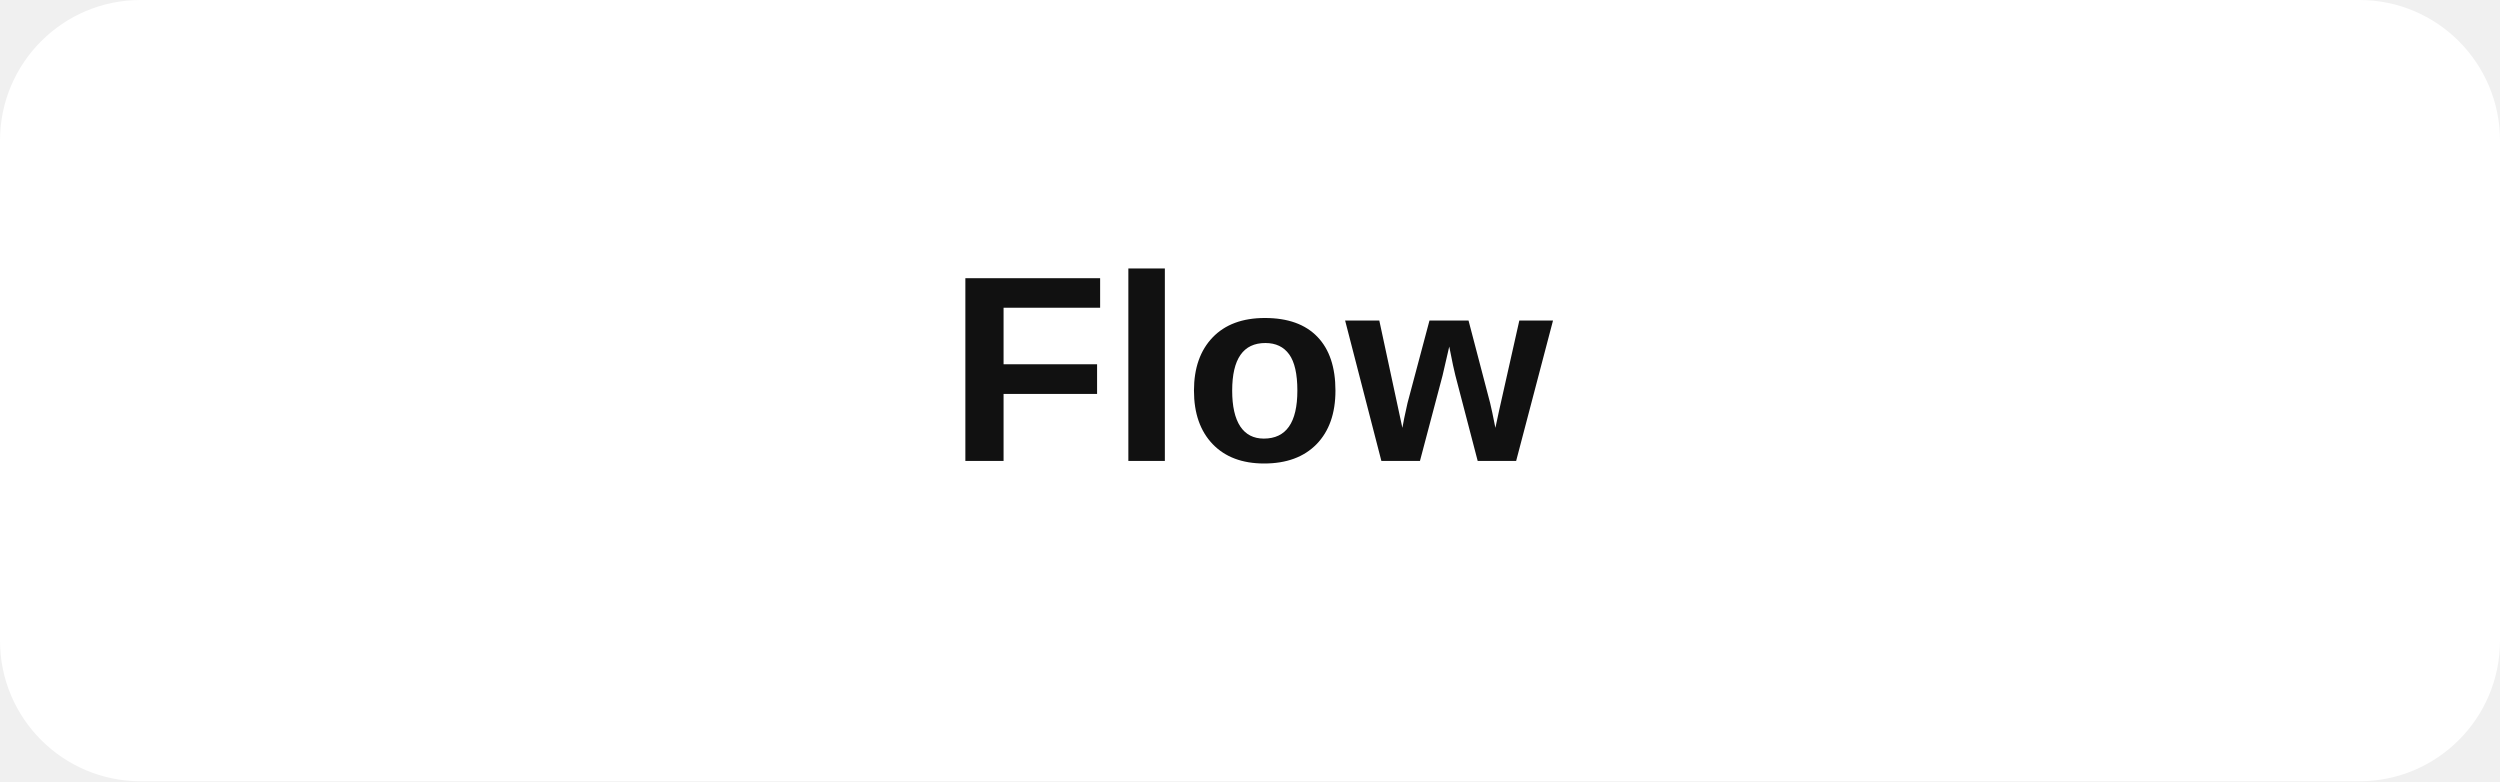
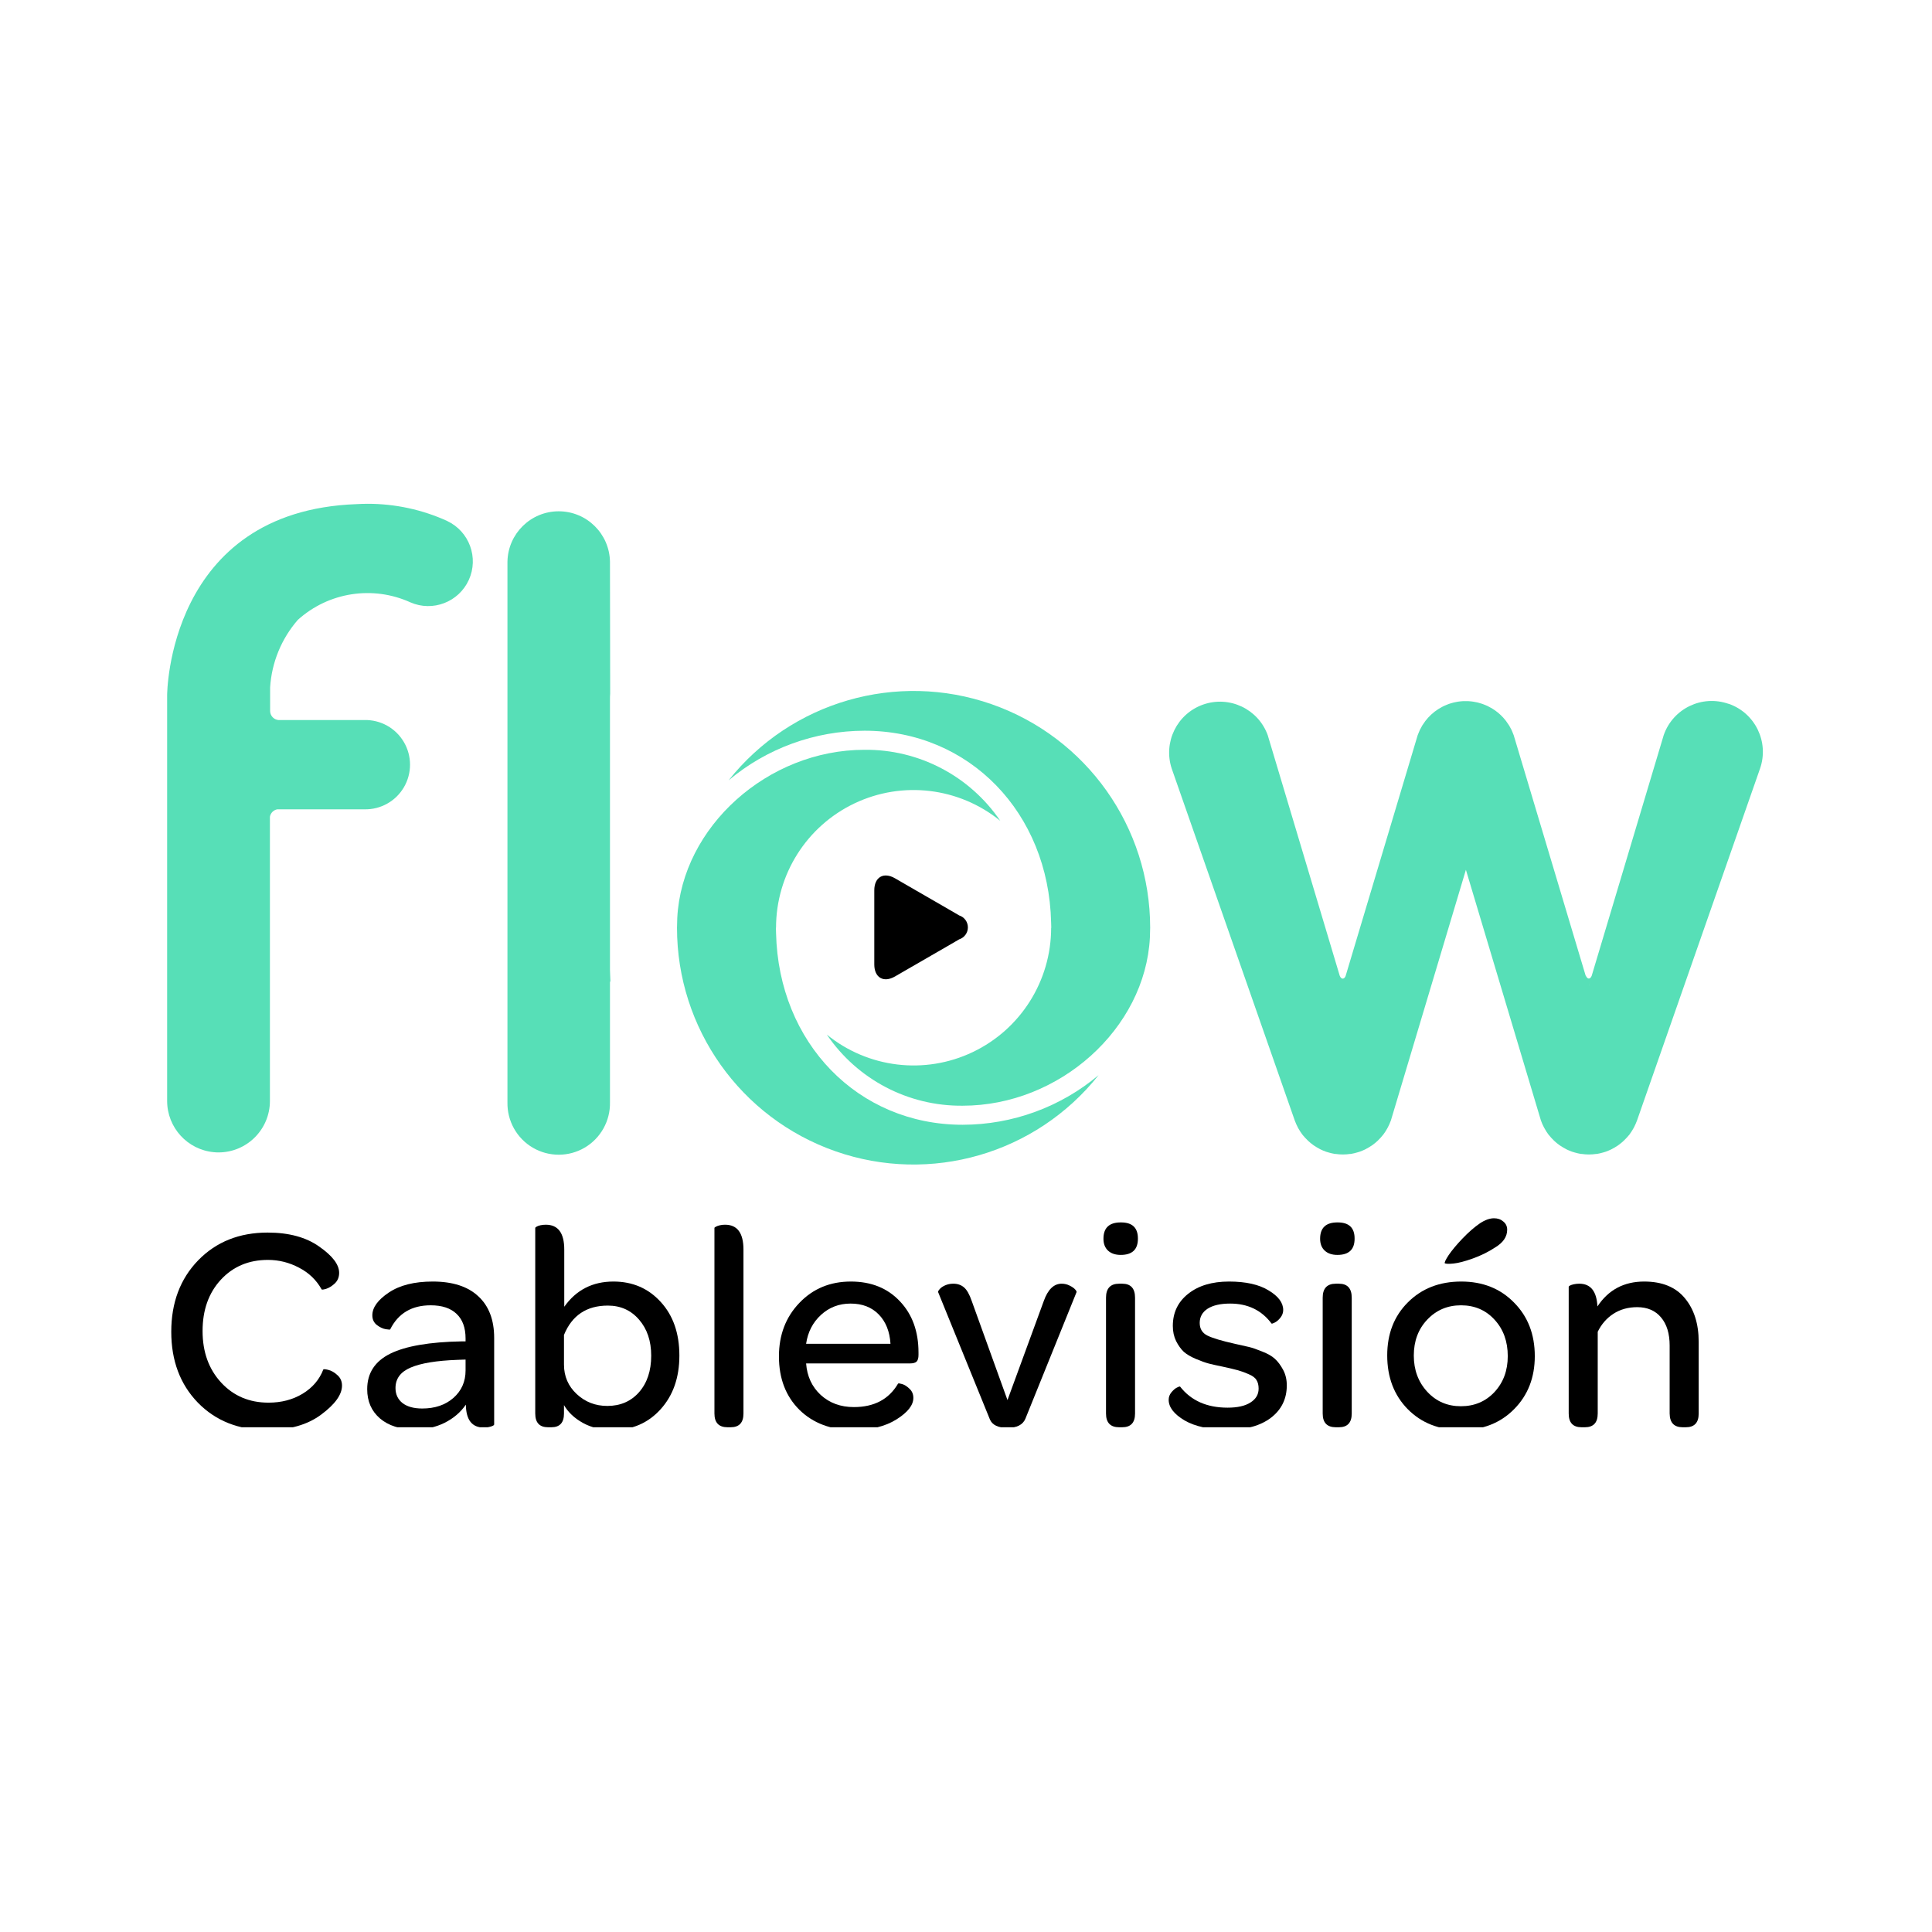
- <svg xmlns="http://www.w3.org/2000/svg" viewBox="0 0 320 100" role="img" aria-label="Flow">
-   <rect width="320" height="100" rx="18" fill="white" />
-   <text x="160" y="59" text-anchor="middle" font-family="Arial,Helvetica,sans-serif" font-size="34" font-weight="800" fill="#111111">Flow</text>
+ <svg xmlns="http://www.w3.org/2000/svg" width="500" zoomAndPan="magnify" viewBox="0 0 375 375" height="500" preserveAspectRatio="xMidYMid meet" version="1.0">
+   <defs>
+     <clipPath id="044899ab49">
+       <path d="M 33 239 L 67 239 L 67 277.035 L 33 277.035 Z M 33 239 " clip-rule="nonzero" />
+     </clipPath>
+     <clipPath id="662b312a61">
+       <path d="M 71 248 L 96 248 L 96 277.035 L 71 277.035 Z M 71 248 " clip-rule="nonzero" />
+     </clipPath>
+     <clipPath id="32e5e00ac8">
+       <path d="M 103 237 L 132 237 L 132 277.035 L 103 277.035 Z M 103 237 " clip-rule="nonzero" />
+     </clipPath>
+     <clipPath id="68c8f8c251">
+       <path d="M 138 237 L 145 237 L 145 277.035 L 138 277.035 Z M 138 237 " clip-rule="nonzero" />
+     </clipPath>
+     <clipPath id="2fa76d204b">
+       <path d="M 151 248 L 179 248 L 179 277.035 L 151 277.035 Z M 151 248 " clip-rule="nonzero" />
+     </clipPath>
+     <clipPath id="5845535e1d">
+       <path d="M 182 249 L 209 249 L 209 277.035 L 182 277.035 Z M 182 249 " clip-rule="nonzero" />
+     </clipPath>
+     <clipPath id="67c678d8cb">
+       <path d="M 214 237 L 221 237 L 221 277.035 L 214 277.035 Z M 214 237 " clip-rule="nonzero" />
+     </clipPath>
+     <clipPath id="96ae5de138">
+       <path d="M 226 248 L 250 248 L 250 277.035 L 226 277.035 Z M 226 248 " clip-rule="nonzero" />
+     </clipPath>
+     <clipPath id="3b04a96241">
+       <path d="M 256 237 L 263 237 L 263 277.035 L 256 277.035 Z M 256 237 " clip-rule="nonzero" />
+     </clipPath>
+     <clipPath id="b4d1357e32">
+       <path d="M 269 236 L 298 236 L 298 277.035 L 269 277.035 Z M 269 236 " clip-rule="nonzero" />
+     </clipPath>
+     <clipPath id="ad5d7f931b">
+       <path d="M 304 248 L 330 248 L 330 277.035 L 304 277.035 Z M 304 248 " clip-rule="nonzero" />
+     </clipPath>
+     <clipPath id="cd2e537392">
+       <path d="M 32.441 97.785 L 92 97.785 L 92 224 L 32.441 224 Z M 32.441 97.785 " clip-rule="nonzero" />
+     </clipPath>
+     <clipPath id="dff1b16441">
+       <path d="M 226 136 L 342.191 136 L 342.191 225 L 226 225 Z M 226 136 " clip-rule="nonzero" />
+     </clipPath>
+   </defs>
+   <rect x="-37.5" width="450" fill="#ffffff" y="-37.5" height="450" fill-opacity="1" />
+   <rect x="-37.5" width="450" fill="#ffffff" y="-37.5" height="450" fill-opacity="1" />
+   <g clip-path="url(#044899ab49)">
+     <path fill="#000000" d="M 33.242 258.496 C 33.242 252.848 34.98 248.227 38.461 244.633 C 41.957 241.039 46.453 239.242 51.949 239.242 C 56.074 239.242 59.418 240.148 61.969 241.965 C 64.543 243.762 65.828 245.457 65.828 247.051 C 65.828 247.883 65.551 248.57 64.996 249.105 C 64.441 249.625 63.875 249.977 63.301 250.164 C 62.746 250.328 62.449 250.355 62.414 250.246 C 61.395 248.43 59.934 247.031 58.027 246.051 C 56.141 245.051 54.133 244.547 52.004 244.547 C 48.285 244.547 45.242 245.828 42.875 248.383 C 40.504 250.941 39.32 254.266 39.32 258.359 C 39.32 262.418 40.523 265.75 42.93 268.363 C 45.336 270.957 48.398 272.254 52.117 272.254 C 54.613 272.254 56.816 271.68 58.723 270.531 C 60.648 269.363 61.988 267.797 62.746 265.836 C 62.785 265.723 63.109 265.742 63.719 265.891 C 64.328 266.039 64.922 266.379 65.496 266.918 C 66.086 267.438 66.383 268.113 66.383 268.945 C 66.383 270.688 65.043 272.559 62.359 274.559 C 59.691 276.559 56.168 277.562 51.781 277.562 C 46.324 277.562 41.863 275.789 38.406 272.254 C 34.965 268.695 33.242 264.113 33.242 258.496 Z M 33.242 258.496 " fill-opacity="1" fill-rule="evenodd" />
+   </g>
+   <g clip-path="url(#662b312a61)">
+     <path fill="#000000" d="M 71.273 269.641 C 71.273 266.531 72.762 264.23 75.738 262.75 C 78.738 261.27 83.363 260.473 89.617 260.359 L 90.367 260.359 L 90.367 259.805 C 90.367 257.711 89.785 256.117 88.621 255.023 C 87.473 253.914 85.797 253.359 83.594 253.359 C 79.914 253.359 77.297 254.914 75.738 258.027 C 75.738 258.098 75.453 258.09 74.879 257.996 C 74.324 257.906 73.75 257.637 73.16 257.191 C 72.566 256.73 72.27 256.102 72.27 255.301 C 72.27 253.785 73.336 252.312 75.461 250.887 C 77.59 249.457 80.43 248.746 83.984 248.746 C 87.852 248.746 90.805 249.699 92.84 251.609 C 94.891 253.496 95.918 256.191 95.918 259.695 L 95.918 276.477 C 95.918 276.625 95.699 276.766 95.254 276.895 C 94.828 277.023 94.375 277.09 93.895 277.09 C 91.617 277.09 90.461 275.605 90.422 272.641 C 89.406 274.125 88.027 275.301 86.285 276.172 C 84.566 277.023 82.66 277.449 80.57 277.449 C 77.684 277.449 75.406 276.738 73.742 275.309 C 72.094 273.883 71.273 271.992 71.273 269.641 Z M 76.766 269.418 C 76.766 270.641 77.223 271.613 78.129 272.336 C 79.051 273.039 80.328 273.391 81.957 273.391 C 84.418 273.391 86.438 272.707 88.008 271.336 C 89.582 269.945 90.367 268.168 90.367 266 L 90.367 263.891 L 88.812 263.945 C 84.723 264.094 81.688 264.594 79.707 265.445 C 77.746 266.277 76.766 267.602 76.766 269.418 Z M 76.766 269.418 " fill-opacity="1" fill-rule="evenodd" />
+   </g>
+   <g clip-path="url(#32e5e00ac8)">
+     <path fill="#000000" d="M 103.891 274.363 L 103.891 238.355 C 103.891 238.277 103.973 238.195 104.137 238.102 C 104.305 237.992 104.555 237.898 104.887 237.824 C 105.238 237.75 105.59 237.715 105.941 237.715 C 108.328 237.715 109.523 239.324 109.523 242.547 L 109.523 253.637 C 111.836 250.375 115.02 248.746 119.07 248.746 C 122.789 248.746 125.852 250.07 128.258 252.719 C 130.664 255.348 131.867 258.812 131.867 263.113 C 131.867 267.391 130.645 270.871 128.203 273.559 C 125.781 276.227 122.68 277.562 118.906 277.562 C 116.738 277.562 114.824 277.109 113.16 276.199 C 111.492 275.273 110.262 274.113 109.469 272.727 L 109.469 274.363 C 109.469 276.145 108.652 277.031 107.023 277.031 L 106.387 277.031 C 104.723 277.031 103.891 276.145 103.891 274.363 Z M 109.469 264.863 C 109.469 267.141 110.289 269.047 111.938 270.586 C 113.586 272.121 115.562 272.891 117.879 272.891 C 120.414 272.891 122.469 272.004 124.039 270.223 C 125.613 268.43 126.398 266.066 126.398 263.141 C 126.398 260.285 125.613 257.953 124.039 256.137 C 122.469 254.32 120.449 253.414 117.988 253.414 C 113.863 253.414 111.02 255.312 109.469 259.109 Z M 109.469 264.863 " fill-opacity="1" fill-rule="evenodd" />
+   </g>
+   <g clip-path="url(#68c8f8c251)">
+     <path fill="#000000" d="M 138.672 274.363 L 138.672 238.355 C 138.672 238.277 138.762 238.195 138.949 238.102 C 139.152 237.992 139.41 237.898 139.727 237.824 C 140.039 237.75 140.371 237.715 140.727 237.715 C 143.113 237.715 144.305 239.324 144.305 242.547 L 144.305 274.363 C 144.305 276.145 143.473 277.031 141.809 277.031 L 141.223 277.031 C 139.523 277.031 138.672 276.145 138.672 274.363 Z M 138.672 274.363 " fill-opacity="1" fill-rule="evenodd" />
+   </g>
+   <g clip-path="url(#2fa76d204b)">
+     <path fill="#000000" d="M 151.191 263.277 C 151.191 259.109 152.516 255.645 155.164 252.887 C 157.805 250.125 161.137 248.746 165.152 248.746 C 169.094 248.746 172.27 250.023 174.672 252.582 C 177.078 255.117 178.281 258.434 178.281 262.527 L 178.281 262.973 C 178.281 263.582 178.164 264.02 177.922 264.277 C 177.68 264.52 177.234 264.641 176.59 264.641 L 156.465 264.641 C 156.652 267.141 157.598 269.18 159.297 270.754 C 161.02 272.328 163.164 273.113 165.738 273.113 C 169.68 273.113 172.535 271.598 174.312 268.559 C 174.387 268.484 174.645 268.512 175.09 268.641 C 175.555 268.77 176.035 269.074 176.535 269.559 C 177.031 270.02 177.281 270.613 177.281 271.336 C 177.281 272.746 176.191 274.133 174.008 275.504 C 171.824 276.875 169.031 277.562 165.625 277.562 C 161.312 277.562 157.824 276.254 155.164 273.645 C 152.516 271.012 151.191 267.559 151.191 263.277 Z M 156.465 260.832 L 172.844 260.832 C 172.695 258.441 171.938 256.543 170.566 255.137 C 169.195 253.73 167.375 253.023 165.098 253.023 C 162.859 253.023 160.945 253.758 159.352 255.219 C 157.762 256.684 156.797 258.555 156.465 260.832 Z M 156.465 260.832 " fill-opacity="1" fill-rule="evenodd" />
+   </g>
+   <g clip-path="url(#5845535e1d)">
+     <path fill="#000000" d="M 182.09 250.801 C 182.051 250.691 182.145 250.504 182.367 250.246 C 182.59 249.969 182.941 249.719 183.422 249.496 C 183.922 249.273 184.457 249.164 185.031 249.164 C 185.863 249.164 186.559 249.402 187.113 249.883 C 187.668 250.348 188.168 251.227 188.613 252.523 L 195.551 271.754 L 202.598 252.523 C 203.395 250.281 204.555 249.164 206.07 249.164 C 206.605 249.164 207.117 249.281 207.598 249.523 C 208.094 249.766 208.457 250.016 208.68 250.273 C 208.902 250.516 208.992 250.691 208.957 250.801 L 199.02 275.395 C 198.52 276.559 197.363 277.145 195.551 277.145 C 193.738 277.145 192.602 276.598 192.137 275.504 Z M 182.09 250.801 " fill-opacity="1" fill-rule="evenodd" />
+   </g>
+   <g clip-path="url(#67c678d8cb)">
+     <path fill="#000000" d="M 214.18 240.438 C 214.18 238.305 215.316 237.25 217.594 237.27 C 219.793 237.27 220.887 238.324 220.867 240.438 C 220.867 242.527 219.758 243.578 217.535 243.578 C 216.48 243.578 215.66 243.297 215.066 242.742 C 214.477 242.188 214.18 241.418 214.18 240.438 Z M 214.676 274.363 L 214.676 251.887 C 214.676 250.07 215.531 249.164 217.23 249.164 L 217.812 249.164 C 219.48 249.164 220.312 250.07 220.312 251.887 L 220.312 274.363 C 220.312 276.145 219.48 277.031 217.812 277.031 L 217.23 277.031 C 215.531 277.031 214.676 276.145 214.676 274.363 Z M 214.676 274.363 " fill-opacity="1" fill-rule="evenodd" />
+   </g>
+   <g clip-path="url(#96ae5de138)">
+     <path fill="#000000" d="M 226.84 271.699 C 226.84 271.16 227.016 270.68 227.367 270.254 C 227.738 269.809 228.086 269.504 228.422 269.336 C 228.773 269.148 228.984 269.086 229.059 269.141 C 231.188 271.863 234.258 273.227 238.273 273.227 C 240.199 273.227 241.68 272.891 242.715 272.223 C 243.77 271.559 244.297 270.66 244.297 269.531 C 244.297 268.844 244.156 268.289 243.879 267.863 C 243.621 267.418 243.113 267.039 242.355 266.723 C 241.594 266.391 240.91 266.141 240.301 265.973 C 239.707 265.805 238.691 265.566 237.246 265.25 C 236.156 265.027 235.285 264.836 234.637 264.668 C 233.992 264.5 233.156 264.203 232.141 263.777 C 231.141 263.352 230.355 262.891 229.781 262.391 C 229.227 261.871 228.727 261.176 228.281 260.305 C 227.855 259.434 227.645 258.453 227.645 257.359 C 227.645 254.785 228.633 252.707 230.613 251.133 C 232.613 249.539 235.258 248.746 238.551 248.746 C 241.809 248.746 244.371 249.32 246.238 250.469 C 248.129 251.598 249.07 252.867 249.07 254.273 C 249.07 254.812 248.887 255.312 248.516 255.777 C 248.164 256.219 247.793 256.535 247.406 256.719 C 247.035 256.906 246.832 256.961 246.797 256.887 C 244.871 254.312 242.199 253.023 238.773 253.023 C 236.887 253.023 235.426 253.359 234.387 254.027 C 233.371 254.691 232.863 255.609 232.863 256.777 C 232.863 257.906 233.352 258.723 234.332 259.223 C 235.332 259.719 237.117 260.258 239.691 260.832 C 240.855 261.094 241.762 261.297 242.41 261.445 C 243.059 261.594 243.918 261.891 244.992 262.332 C 246.082 262.758 246.906 263.23 247.461 263.75 C 248.035 264.27 248.562 264.973 249.043 265.863 C 249.523 266.75 249.766 267.762 249.766 268.891 C 249.766 271.504 248.746 273.598 246.711 275.172 C 244.676 276.727 241.902 277.504 238.387 277.504 C 234.812 277.504 231.992 276.902 229.918 275.699 C 227.867 274.477 226.84 273.145 226.84 271.699 Z M 226.84 271.699 " fill-opacity="1" fill-rule="evenodd" />
+   </g>
+   <g clip-path="url(#3b04a96241)">
+     <path fill="#000000" d="M 256.234 240.438 C 256.234 238.305 257.375 237.25 259.648 237.27 C 261.852 237.27 262.945 238.324 262.926 240.438 C 262.926 242.527 261.816 243.578 259.594 243.578 C 258.539 243.578 257.715 243.297 257.125 242.742 C 256.531 242.188 256.234 241.418 256.234 240.438 Z M 256.734 274.363 L 256.734 251.887 C 256.734 250.07 257.586 249.164 259.289 249.164 L 259.871 249.164 C 261.539 249.164 262.371 250.07 262.371 251.887 L 262.371 274.363 C 262.371 276.145 261.539 277.031 259.871 277.031 L 259.289 277.031 C 257.586 277.031 256.734 276.145 256.734 274.363 Z M 256.734 274.363 " fill-opacity="1" fill-rule="evenodd" />
+   </g>
+   <g clip-path="url(#b4d1357e32)">
+     <path fill="#000000" d="M 269.258 263.086 C 269.258 258.879 270.598 255.441 273.281 252.773 C 275.965 250.09 279.418 248.746 283.633 248.746 C 287.797 248.746 291.211 250.105 293.875 252.828 C 296.562 255.535 297.902 259 297.902 263.223 C 297.902 267.391 296.562 270.828 293.875 273.531 C 291.211 276.219 287.781 277.562 283.578 277.562 C 279.34 277.562 275.891 276.207 273.227 273.504 C 270.578 270.797 269.258 267.324 269.258 263.086 Z M 277.031 256.137 C 275.289 257.969 274.418 260.297 274.418 263.113 C 274.418 265.906 275.289 268.254 277.031 270.141 C 278.766 272.012 280.941 272.949 283.551 272.949 C 286.18 272.949 288.352 272.031 290.074 270.199 C 291.797 268.344 292.656 266.02 292.656 263.223 C 292.656 260.371 291.805 258.016 290.102 256.164 C 288.398 254.293 286.227 253.359 283.578 253.359 C 280.969 253.359 278.785 254.285 277.031 256.137 Z M 280.441 245.215 C 280.332 245.07 280.582 244.531 281.191 243.605 C 281.82 242.68 282.711 241.613 283.855 240.41 C 285.023 239.188 286.16 238.195 287.27 237.434 C 288.254 236.789 289.156 236.465 289.992 236.465 C 290.715 236.465 291.312 236.676 291.797 237.102 C 292.297 237.508 292.543 238.039 292.543 238.688 C 292.543 240.059 291.75 241.215 290.156 242.16 C 288.898 242.992 287.473 243.695 285.883 244.27 C 284.312 244.828 283.082 245.152 282.191 245.242 C 281.32 245.336 280.738 245.328 280.441 245.215 Z M 280.441 245.215 " fill-opacity="1" fill-rule="evenodd" />
+   </g>
+   <g clip-path="url(#ad5d7f931b)">
+     <path fill="#000000" d="M 304.484 274.363 L 304.484 249.773 C 304.484 249.699 304.566 249.617 304.734 249.523 C 304.898 249.43 305.152 249.348 305.48 249.273 C 305.836 249.199 306.188 249.164 306.539 249.164 C 308.742 249.164 309.914 250.637 310.062 253.578 C 312.191 250.355 315.215 248.746 319.137 248.746 C 322.617 248.746 325.246 249.82 327.023 251.969 C 328.816 254.117 329.715 256.949 329.715 260.473 L 329.715 274.363 C 329.715 276.145 328.883 277.031 327.215 277.031 L 326.605 277.031 C 324.941 277.031 324.098 276.145 324.078 274.363 L 324.078 261.168 C 324.078 258.852 323.523 257.035 322.414 255.719 C 321.305 254.387 319.758 253.719 317.777 253.719 C 316.039 253.719 314.504 254.145 313.172 254.996 C 311.855 255.852 310.84 257.016 310.117 258.496 L 310.117 274.363 C 310.117 276.145 309.285 277.031 307.621 277.031 L 306.98 277.031 C 305.316 277.031 304.484 276.145 304.484 274.363 Z M 304.484 274.363 " fill-opacity="1" fill-rule="evenodd" />
+   </g>
+   <g clip-path="url(#cd2e537392)">
+     <path fill="#57dfb7" d="M 86.855 101.145 C 81.98 98.918 76.68 97.777 71.324 97.785 C 70.617 97.785 69.902 97.816 69.195 97.852 C 32.473 99.199 32.441 134.941 32.441 134.941 L 32.441 213.703 C 32.453 218.871 36.391 223.176 41.531 223.641 C 41.828 223.672 42.125 223.684 42.422 223.684 C 47.926 223.676 52.387 219.211 52.391 213.699 L 52.391 158.527 C 52.52 157.797 53.09 157.223 53.82 157.09 L 70.742 157.09 C 73.879 157.156 76.809 155.52 78.395 152.812 C 79.984 150.102 79.984 146.746 78.395 144.039 C 76.809 141.328 73.879 139.691 70.742 139.758 L 54.035 139.758 C 53.145 139.676 52.453 138.934 52.43 138.035 L 52.43 133.426 C 52.734 128.586 54.621 123.984 57.801 120.324 C 63.762 114.938 72.344 113.598 79.66 116.918 C 83.992 118.809 89.039 116.867 91 112.559 C 92.953 108.25 91.098 103.164 86.824 101.141 " fill-opacity="1" fill-rule="nonzero" />
+   </g>
+   <path fill="#000000" d="M 169.699 184.664 L 169.699 172.809 C 169.699 170.246 171.504 169.199 173.719 170.477 L 175.918 171.75 L 183.98 176.406 L 186.172 177.68 C 187.184 178.004 187.867 178.945 187.867 180.004 C 187.867 181.062 187.184 182.004 186.172 182.328 L 183.98 183.605 L 175.918 188.258 L 173.719 189.531 C 171.504 190.812 169.699 189.762 169.699 187.199 Z M 169.699 184.664 " fill-opacity="1" fill-rule="nonzero" />
+   <path fill="#57dfb7" d="M 118.441 189.5 C 118.441 189.09 118.395 188.66 118.395 188.227 L 118.395 135.836 C 118.395 135.43 118.395 135.023 118.434 134.613 L 118.395 109.004 C 118.285 103.582 113.863 99.242 108.445 99.242 C 103.027 99.242 98.605 103.582 98.496 109.004 L 98.496 213.965 C 98.422 217.57 100.305 220.938 103.41 222.762 C 106.52 224.586 110.371 224.586 113.48 222.762 C 116.586 220.938 118.469 217.57 118.395 213.965 L 118.395 190.527 L 118.484 190.527 Z M 118.441 189.5 " fill-opacity="1" fill-rule="nonzero" />
+   <g clip-path="url(#dff1b16441)">
+     <path fill="#57dfb7" d="M 335.504 136.613 C 330.359 134.812 324.734 137.523 322.93 142.672 L 308.953 189.375 C 308.906 189.5 308.723 189.934 308.375 189.934 C 308.031 189.934 307.777 189.324 307.777 189.324 L 307.777 189.383 L 293.801 142.676 L 293.773 142.613 C 293.703 142.418 293.621 142.207 293.539 142.031 C 293.488 141.918 293.449 141.805 293.395 141.691 C 293.344 141.586 293.234 141.395 293.156 141.25 C 293.078 141.102 293.016 140.965 292.934 140.84 L 292.762 140.586 C 292.477 140.133 292.152 139.707 291.793 139.309 C 291.16 138.613 290.434 138.012 289.629 137.523 L 289.602 137.5 C 289.434 137.398 289.266 137.316 289.09 137.23 C 288.918 137.145 288.855 137.094 288.73 137.035 L 288.348 136.871 C 288.219 136.82 287.988 136.719 287.809 136.656 L 287.742 136.629 L 287.449 136.543 C 287.254 136.477 287.062 136.422 286.867 136.371 C 286.73 136.336 286.602 136.312 286.461 136.285 C 286.316 136.258 286.094 136.211 285.906 136.184 C 285.719 136.156 285.621 136.148 285.5 136.133 C 285.375 136.117 285.141 136.094 284.961 136.09 L 283.992 136.09 C 283.812 136.09 283.699 136.113 283.551 136.125 C 283.398 136.137 283.207 136.16 283.039 136.184 C 282.867 136.207 282.73 136.238 282.57 136.273 C 282.41 136.305 282.254 136.332 282.094 136.375 C 281.938 136.414 281.754 136.473 281.578 136.523 C 281.402 136.578 281.344 136.586 281.23 136.629 L 281.16 136.656 C 280.996 136.715 280.836 136.785 280.676 136.855 C 280.512 136.926 280.379 136.973 280.238 137.039 C 280.098 137.105 280.039 137.145 279.938 137.195 C 278.902 137.73 277.969 138.449 277.188 139.309 C 276.816 139.719 276.48 140.16 276.188 140.629 L 276.047 140.84 C 275.965 140.984 275.887 141.137 275.809 141.285 C 275.73 141.438 275.652 141.559 275.586 141.691 C 275.516 141.828 275.484 141.938 275.434 142.059 C 275.383 142.184 275.27 142.43 275.203 142.617 C 275.203 142.617 275.203 142.66 275.176 142.68 L 260.617 191.328 L 261.223 189.344 C 261.223 189.344 261.027 189.953 260.625 189.953 C 260.223 189.953 260.027 189.344 260.027 189.344 L 246.062 142.688 C 244.215 137.613 238.637 134.969 233.543 136.75 C 228.449 138.531 225.73 144.082 227.438 149.207 L 251.312 217.492 C 251.324 217.508 251.328 217.523 251.332 217.539 C 251.492 217.969 251.676 218.391 251.891 218.797 L 252.043 219.078 C 252.258 219.461 252.5 219.832 252.766 220.188 L 252.906 220.363 C 253.16 220.676 253.43 220.969 253.723 221.246 L 253.895 221.426 C 254.219 221.727 254.566 222.012 254.926 222.27 L 255.125 222.402 C 255.457 222.625 255.797 222.828 256.152 223.012 L 256.34 223.109 C 256.68 223.273 257.027 223.422 257.383 223.547 L 257.574 223.605 L 257.797 223.672 C 258.223 223.801 258.652 223.902 259.094 223.977 L 259.223 223.977 C 260.168 224.121 261.125 224.121 262.07 223.977 L 262.199 223.977 C 262.637 223.902 263.066 223.801 263.488 223.672 L 263.715 223.605 C 263.777 223.582 263.844 223.57 263.91 223.547 C 264.262 223.422 264.613 223.273 264.953 223.109 L 265.137 223.012 C 265.496 222.824 265.844 222.621 266.18 222.395 C 266.242 222.348 266.309 222.316 266.371 222.27 C 266.734 222.012 267.078 221.727 267.402 221.422 L 267.574 221.246 C 267.867 220.965 268.137 220.664 268.387 220.348 L 268.523 220.184 C 268.789 219.828 269.027 219.453 269.246 219.062 L 269.395 218.789 C 269.605 218.383 269.797 217.961 269.953 217.527 C 269.957 217.512 269.965 217.496 269.973 217.48 L 284.531 168.828 L 299.09 217.48 L 299.109 217.527 C 299.262 217.961 299.449 218.383 299.664 218.789 C 299.715 218.891 299.762 218.977 299.816 219.062 C 300.027 219.453 300.27 219.828 300.531 220.184 L 300.672 220.348 C 300.918 220.664 301.191 220.965 301.484 221.246 L 301.656 221.422 C 301.98 221.727 302.324 222.012 302.688 222.27 L 302.879 222.395 C 303.215 222.621 303.562 222.828 303.922 223.012 L 304.098 223.109 C 304.441 223.273 304.789 223.418 305.145 223.547 L 305.34 223.605 C 305.414 223.629 305.488 223.652 305.559 223.672 C 305.984 223.801 306.414 223.902 306.852 223.977 L 306.984 223.977 C 307.926 224.121 308.891 224.121 309.832 223.977 L 309.965 223.977 C 310.398 223.902 310.828 223.801 311.254 223.672 L 311.473 223.605 L 311.668 223.547 C 312.023 223.418 312.371 223.273 312.711 223.109 L 312.898 223.012 C 313.254 222.828 313.602 222.625 313.934 222.402 C 313.996 222.352 314.066 222.316 314.129 222.27 C 314.488 222.012 314.836 221.73 315.156 221.426 L 315.332 221.246 C 315.621 220.969 315.895 220.676 316.148 220.363 C 316.195 220.297 316.242 220.246 316.293 220.188 C 316.555 219.832 316.793 219.465 317.008 219.082 L 317.168 218.797 C 317.379 218.387 317.562 217.969 317.723 217.539 C 317.723 217.539 317.723 217.504 317.742 217.492 L 341.613 149.207 C 343.418 144.055 340.707 138.418 335.562 136.613 M 308.43 191.312 L 308.754 190.238 L 308.434 191.32 Z M 308.43 191.312 " fill-opacity="1" fill-rule="nonzero" />
+   </g>
+   <path fill="#57dfb7" d="M 150.629 180.07 C 150.629 169.758 156.551 160.367 165.852 155.938 C 175.152 151.508 186.168 152.828 194.16 159.332 C 188.234 150.605 178.34 145.426 167.797 145.535 C 149.02 145.535 132.375 160.48 131.457 178.172 L 131.406 180.074 C 131.402 199.617 143.746 217.023 162.176 223.465 C 180.605 229.906 201.086 223.977 213.238 208.684 C 205.84 214.895 196.496 218.305 186.84 218.316 C 166.5 218.316 151.117 202.398 150.633 181.133 C 150.633 180.777 150.605 180.426 150.605 180.074 Z M 150.629 180.07 " fill-opacity="1" fill-rule="nonzero" />
+   <path fill="#57dfb7" d="M 204.027 180.09 C 204.023 190.398 198.098 199.789 188.797 204.215 C 179.496 208.645 168.484 207.32 160.492 200.816 C 166.418 209.543 176.312 214.723 186.852 214.617 C 205.633 214.617 222.277 199.668 223.195 181.977 L 223.246 180.082 C 223.25 160.539 210.906 143.133 192.48 136.688 C 174.051 130.246 153.57 136.172 141.418 151.465 C 148.816 145.254 158.16 141.848 167.812 141.832 C 188.156 141.832 203.539 157.75 204.02 179.016 C 204.02 179.367 204.051 179.723 204.051 180.082 Z M 204.027 180.09 " fill-opacity="1" fill-rule="nonzero" />
</svg>
